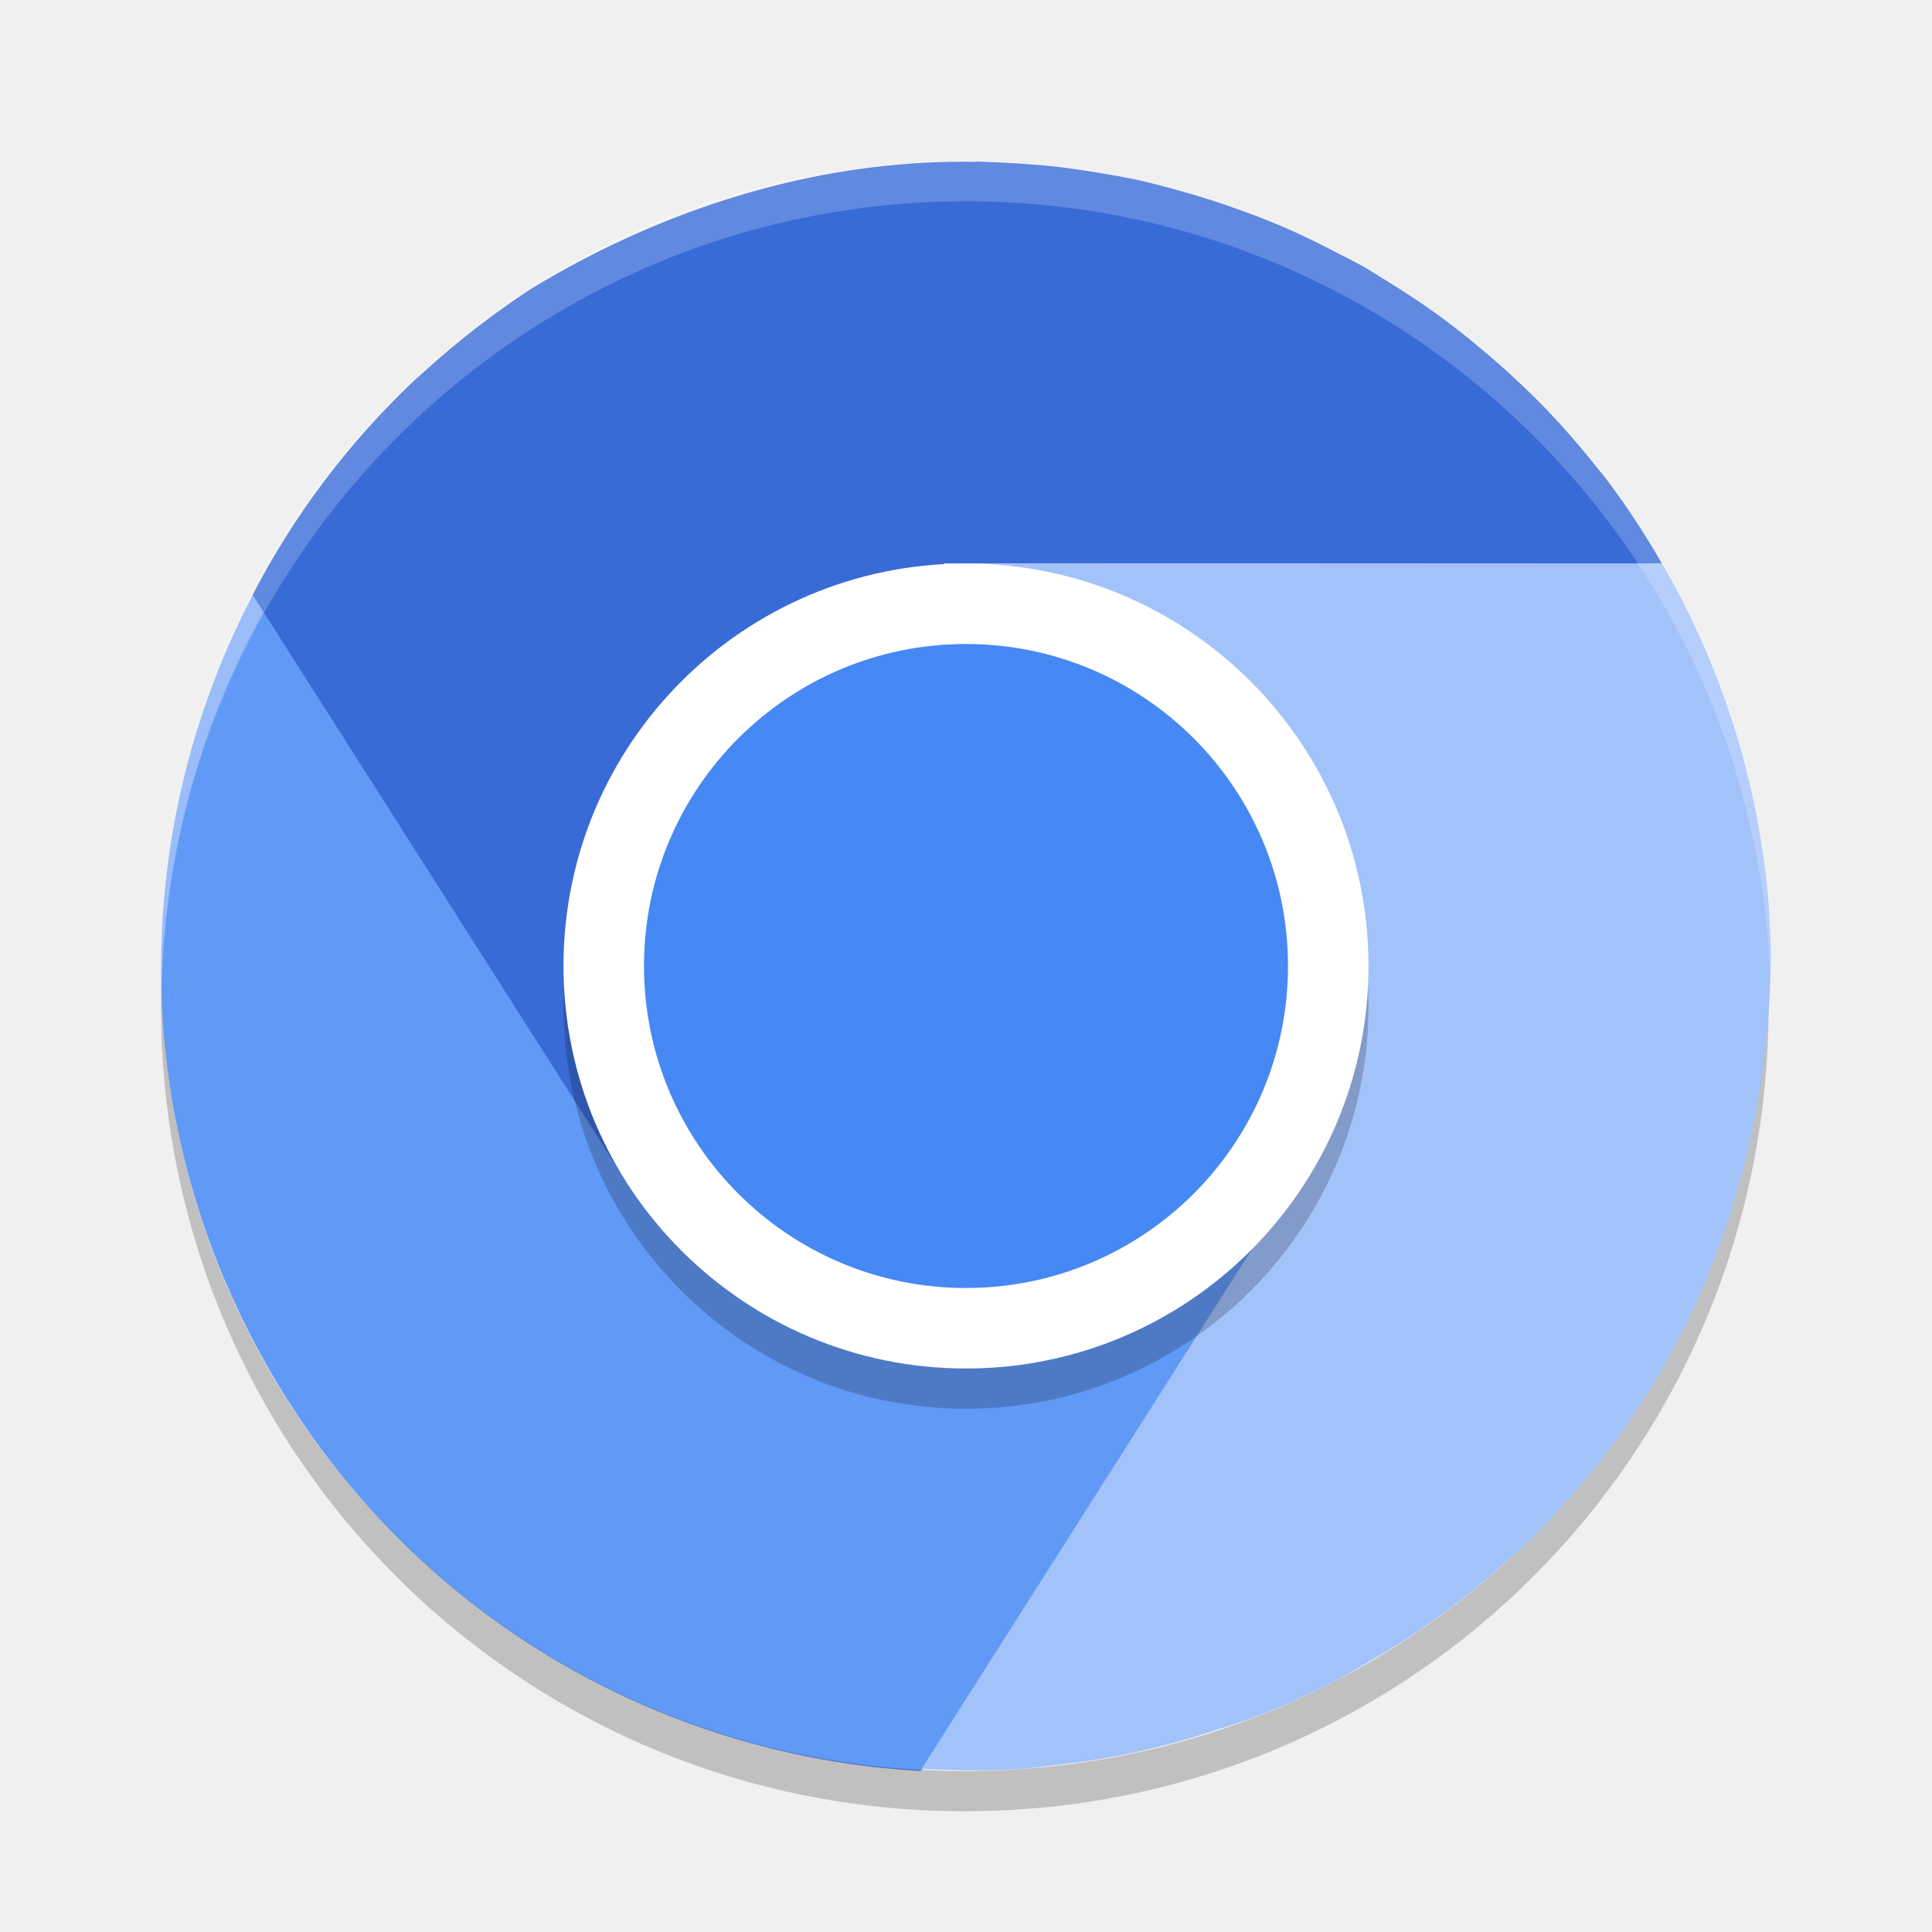
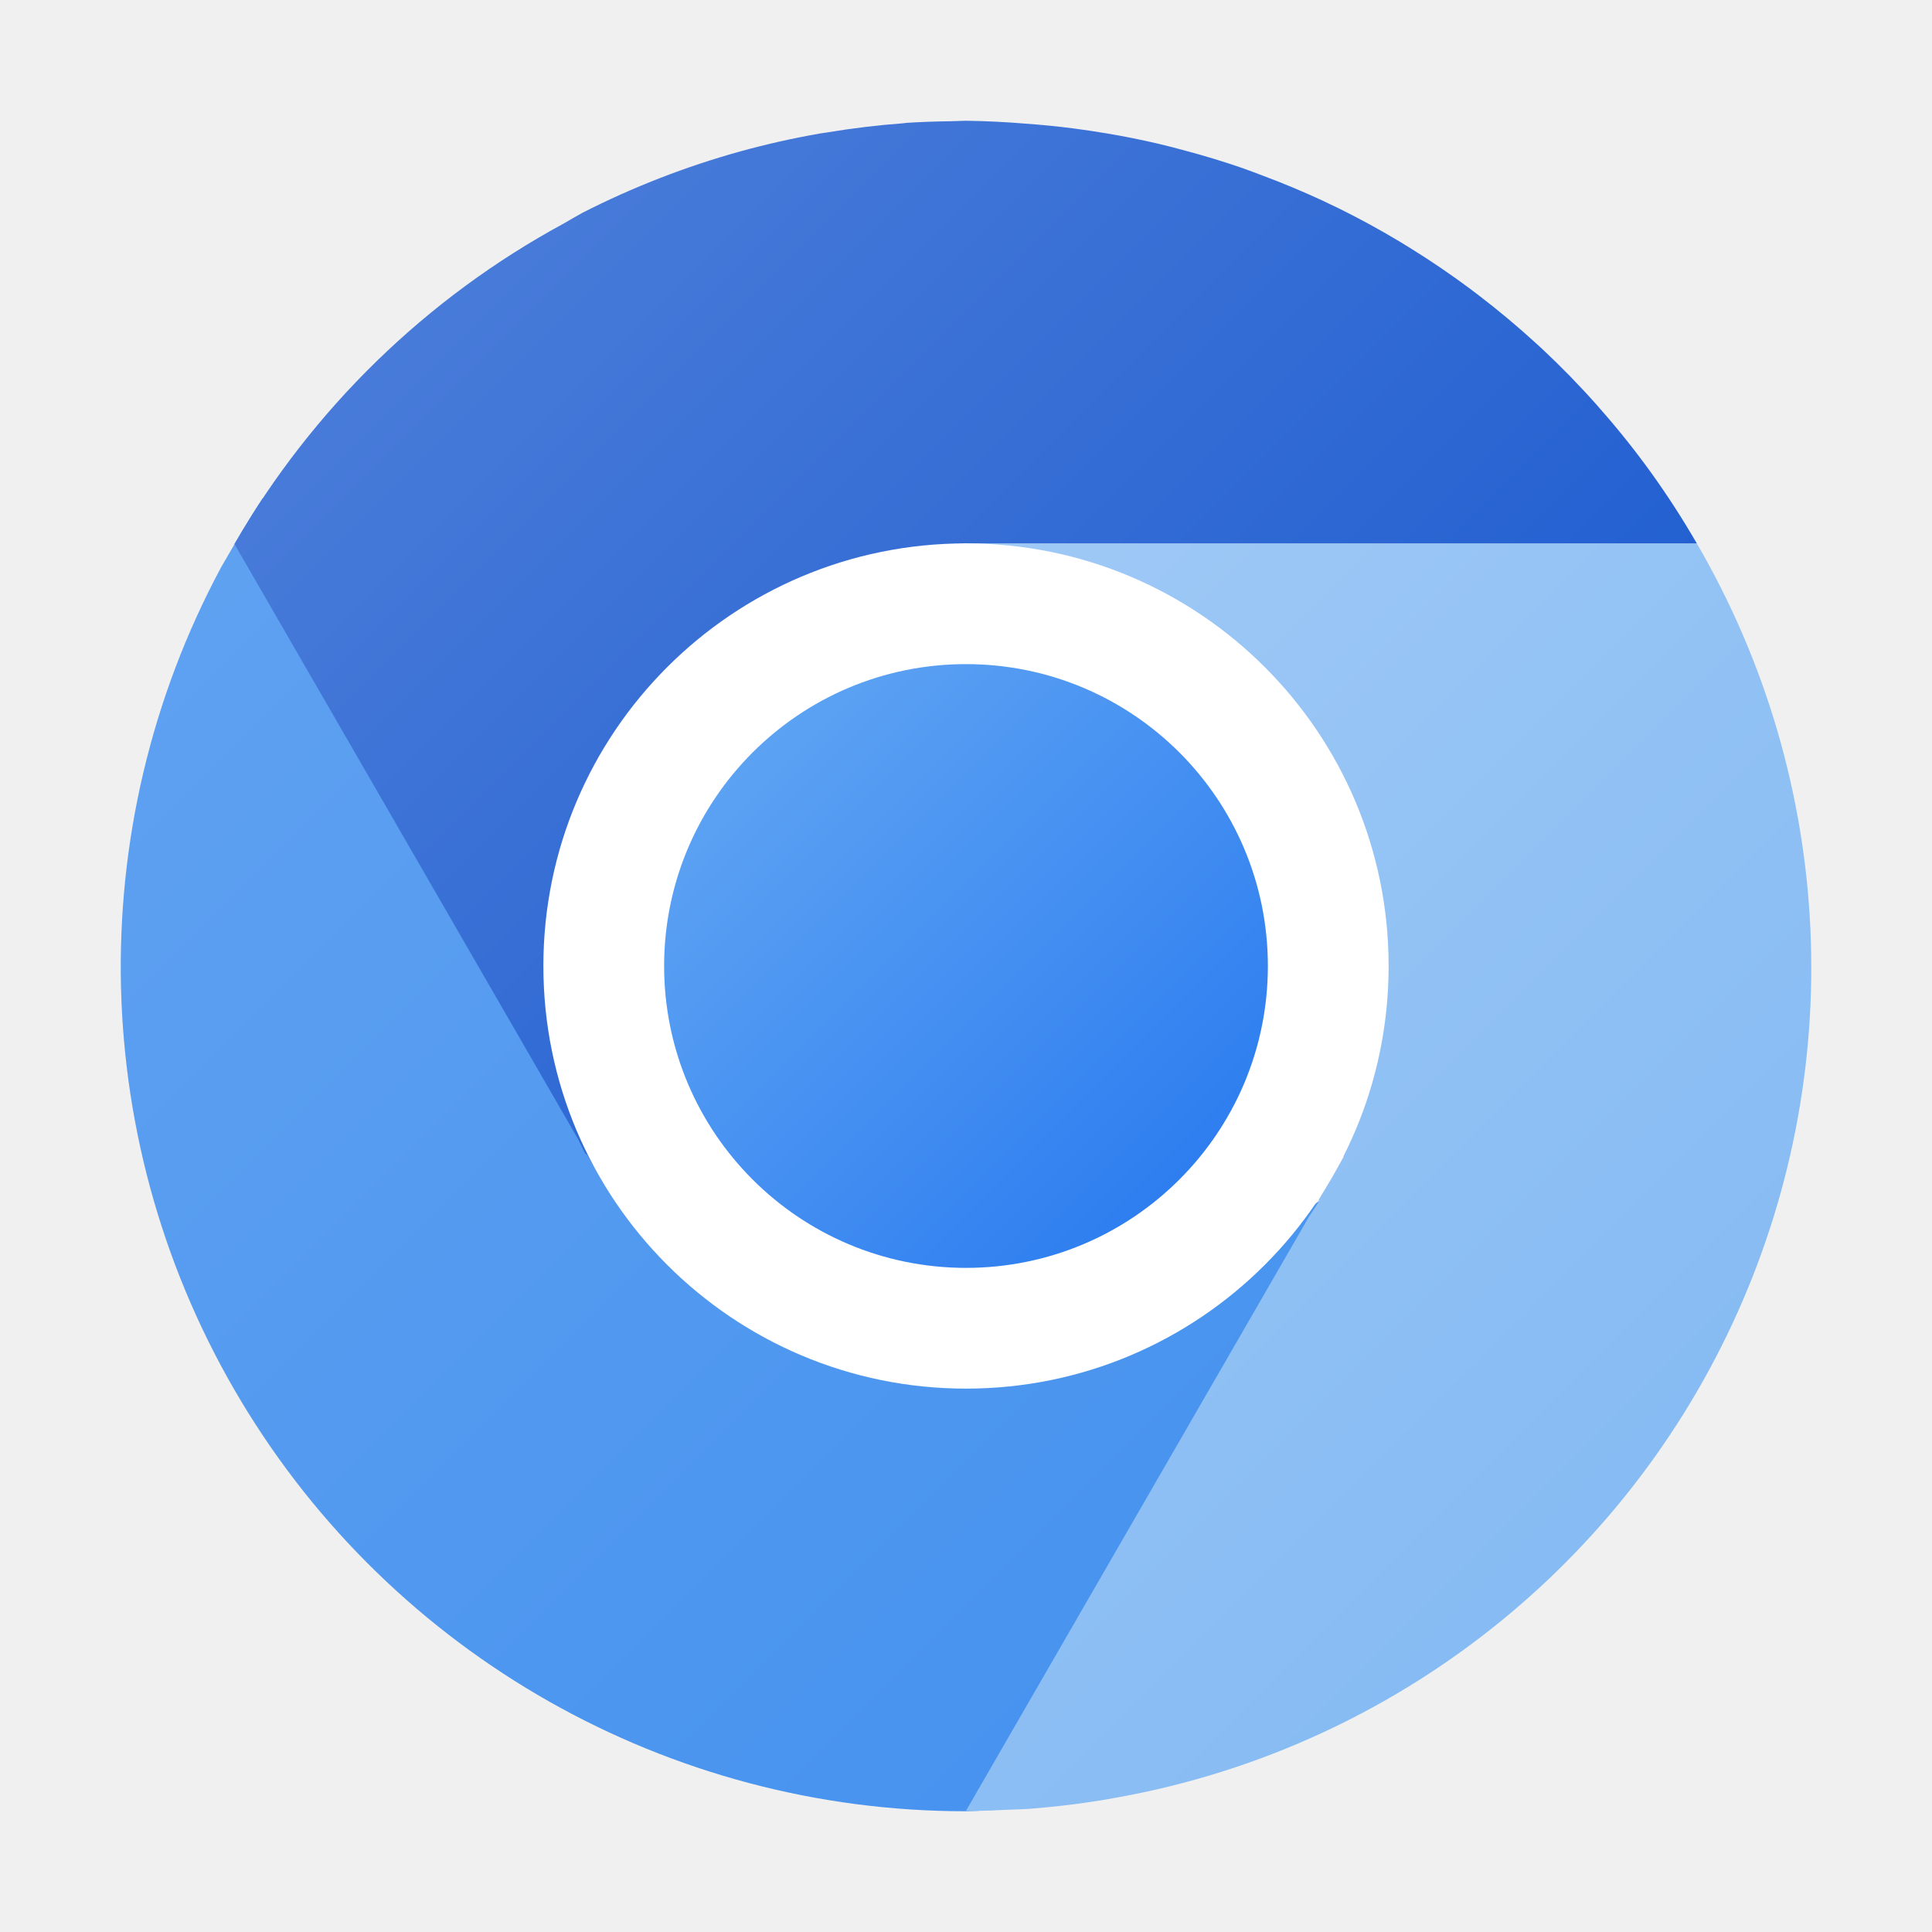
- <svg xmlns="http://www.w3.org/2000/svg" width="24" height="24" version="1">
-   <rect style="opacity:.2" width="8.995" height="8.986" x="-16.99" y="-16.48" rx="4.498" ry="4.493" transform="matrix(0,-1,-1,0,0,0)" />
-   <path style="fill:#6199f6" d="m3.348 17.021c1.751 3.037 4.837 4.794 8.078 4.979 3.456-1.907 5.288-4.332 4.394-7.625-0.379 0.618-0.904 1.154-1.578 1.543-1.071 0.619-2.062-0.032-3.165-0.321-1.119-0.293-2.347-0.238-2.973-1.325l-4.462-7.736c-2.008 3.054-2.251 7.091-0.294 10.485z" />
-   <path style="opacity:.2;fill:#ffffff" d="m11.985 2c-5.532 0-9.985 4.458-9.985 9.995 0 0.084 0.004 0.166 0.006 0.25 0.132-5.421 4.531-9.745 9.979-9.745 5.447 0 9.847 4.324 9.979 9.745 0.002-0.083 0.006-0.166 0.006-0.25 0-5.537-4.453-9.995-9.985-9.995z" />
-   <path style="opacity:.2" d="m2.006 12.255c-0.002 0.083-0.006 0.166-0.006 0.25 0 5.537 4.453 9.995 9.985 9.995s9.985-4.458 9.985-9.995c0-0.084-0.004-0.166-0.006-0.25-0.132 5.42-4.531 9.745-9.979 9.745s-9.847-4.325-9.979-9.745z" />
-   <path style="fill:#396bd7" d="m12.127 2.01c-0.207-0.003-0.412-0-0.619 0.01-1.731 0.086-3.438 0.668-4.92 1.574-0.001 0.001-0.003 0.001-0.004 0.002l-0.002 0.002c-0.218 0.143-0.43 0.294-0.637 0.453-0.234 0.179-0.46 0.368-0.676 0.566-0.043 0.037-0.085 0.075-0.127 0.113-0.81 0.768-1.489 1.664-2.004 2.66l4.57 7.178c-0.372-0.621-0.18-1.605-0.213-2.383-0.056-1.329 1.112-1.944 1.99-2.805 0.765-0.75 2.564-1.777 2.24-2.381h8.919c-0.211-0.369-0.445-0.724-0.701-1.062-0.034-0.042-0.067-0.084-0.102-0.125-0.196-0.249-0.403-0.488-0.621-0.717-0.097-0.101-0.197-0.2-0.299-0.297l-0.016-0.016c-0.006-0.006-0.013-0.012-0.02-0.018-0.181-0.172-0.369-0.336-0.562-0.494-0.058-0.05-0.118-0.096-0.178-0.145-0.089-0.07-0.179-0.138-0.27-0.205-0.222-0.162-0.453-0.312-0.688-0.455-0.076-0.049-0.153-0.096-0.23-0.143-0.111-0.06-0.223-0.12-0.336-0.176-0.219-0.114-0.44-0.224-0.668-0.322-0.121-0.052-0.242-0.101-0.365-0.148-0.055-0.021-0.111-0.041-0.166-0.061-0.268-0.098-0.542-0.185-0.82-0.26l-0.012-0.004c-0.145-0.04-0.291-0.078-0.437-0.111-0.172-0.037-0.346-0.068-0.52-0.096-0.153-0.026-0.307-0.049-0.461-0.068-0.163-0.019-0.327-0.032-0.49-0.043-0.127-0.009-0.254-0.015-0.381-0.02-0.059-0.002-0.117-0.005-0.176-0.006z" />
-   <path style="fill:#a2c2fa" d="m20.645 6.998-8.51 0.004c0.724 0.02 1.451 0.71 2.125 1.1 1.152 0.666 1.044 1.981 1.299 3.184 0.222 1.048 1.503 1.764 0.924 2.768l-5.035 7.919c0.057 0.003 0.115 0.006 0.172 0.008 0.379 0.015 0.757 0.016 1.133-0.012 0.087-0.009 0.173-0.02 0.26-0.031 0.315-0.032 0.629-0.077 0.939-0.139 0.145-0.029 0.288-0.062 0.432-0.098 0.251-0.061 0.498-0.136 0.744-0.217 0.146-0.045 0.291-0.093 0.436-0.145 0.345-0.131 0.684-0.282 1.014-0.451 0.139-0.076 0.275-0.154 0.41-0.236 0.214-0.123 0.426-0.251 0.631-0.391 0.135-0.092 0.268-0.187 0.398-0.285 0.253-0.191 0.497-0.395 0.732-0.611 0.07-0.06 0.139-0.12 0.207-0.182 0.004-0.004 0.008-0.006 0.012-0.01 0.012-0.013 0.025-0.026 0.037-0.039 0.194-0.192 0.379-0.392 0.557-0.6 0.054-0.063 0.109-0.126 0.162-0.191 0.138-0.169 0.271-0.343 0.398-0.521 0.082-0.115 0.162-0.232 0.24-0.352 0.114-0.173 0.222-0.35 0.324-0.529 0.856-1.507 1.282-3.259 1.312-4.996 0-0.001-0-0.003 0-0.004 0.004-0.225-0.016-0.448-0.025-0.672-0.114-1.506-0.569-2.966-1.328-4.271z" />
-   <rect style="opacity:.2" width="10" height="10" x="-17.5" y="-17" rx="5" ry="5" transform="matrix(0,-1,-1,0,0,0)" />
-   <rect style="fill:#ffffff" width="10" height="10" x="-17" y="-17" rx="5" ry="5" transform="matrix(0,-1,-1,0,0,0)" />
-   <rect style="fill:#4688f4" width="8" height="8" x="-16" y="-16" rx="4" ry="4" transform="matrix(0,-1,-1,0,0,0)" />
-   <path style="opacity:.2;fill:#ffffff" d="m12 2a10 10 0 0 0 -10 10 10 10 0 0 0 0.01 0.293 10 10 0 0 1 9.99 -9.793 10 10 0 0 1 9.99 9.707 10 10 0 0 0 0.01 -0.207 10 10 0 0 0 -10 -10z" />
+ <svg xmlns="http://www.w3.org/2000/svg" id="Camada_1" data-name="Camada 1" viewBox="0 0 32 32">
+   <defs>
+     <style>.cls-1{isolation:isolate;opacity:0.1;}.cls-2{fill:url(#Gradiente_sem_nome_353);}.cls-3{fill:url(#Gradiente_sem_nome_330);}.cls-4{fill:url(#Gradiente_sem_nome_384);}.cls-5{fill:#fff;}.cls-6{fill:url(#Gradiente_sem_nome_289);}</style>
+     <linearGradient id="Gradiente_sem_nome_353" x1="2.32" y1="10.282" x2="19.122" y2="27.084" gradientUnits="userSpaceOnUse">
+       <stop offset="0" stop-color="#5fa1f1" />
+       <stop offset="1" stop-color="#4793ef" />
+     </linearGradient>
+     <linearGradient id="Gradiente_sem_nome_330" x1="13.786" y1="11.23" x2="27.176" y2="24.621" gradientUnits="userSpaceOnUse">
+       <stop offset="0" stop-color="#9fc9f6" />
+       <stop offset="1" stop-color="#86bbf3" />
+     </linearGradient>
+     <linearGradient id="Gradiente_sem_nome_384" x1="8.654" y1="3.565" x2="21.2" y2="16.111" gradientUnits="userSpaceOnUse">
+       <stop offset="0" stop-color="#487bd9" />
+       <stop offset="1" stop-color="#2360d1" />
+     </linearGradient>
+     <linearGradient id="Gradiente_sem_nome_289" x1="12.464" y1="12.464" x2="19.535" y2="19.535" gradientUnits="userSpaceOnUse">
+       <stop offset="0" stop-color="#5ca2f3" />
+       <stop offset="1" stop-color="#2e7ef0" />
+     </linearGradient>
+   </defs>
+   <path class="cls-1" d="M15.994,29.985A13.962,13.962,0,0,1,2.001,15.992c0-.117-.003-.233,0-.35a13.998,13.998,0,0,0,27.986,0c.003.117,0,.233,0,.35A13.962,13.962,0,0,1,15.994,29.985Z" />
+   <path class="cls-2" d="M4.35,8.252c-.241.366-.464.758-.689,1.146A13.991,13.991,0,0,0,16,30q.107-.003.215-.008l6.629-11.023c-.531.865-2.744,1.972-3.688,2.518a6.315,6.315,0,0,1-8.601-2.404Z" />
+   <path class="cls-3" d="M16.016,9c-.015,0,2.222.998,3.166,1.543,2.413,1.393,2.664,6.367,2.67,8.381l.404.234-.412.713v.033l-.156.236L16,29.992c.037.001.074.004.111.004q.29-.005.58-.021c.112-.005.224-.006.336-.014q.662-.049,1.317-.16c.029-.005.057-.011.086-.016A13.965,13.965,0,0,0,28.104,9Z" />
+   <path class="cls-4" d="M15.994,2q-.121.003-.242.008-.371.004-.742.027l-.041.006q-.636.047-1.266.152c-.043.007-.086.012-.129.019l-.008.002q-.662.116-1.31.295A14.003,14.003,0,0,0,9.65,3.523q-.157.087-.311.178A13.999,13.999,0,0,0,3.883,9.01l5.69,9.855.119.238.029.018.268.465,2.455,1.973.682-.291.781.492a4.408,4.408,0,0,1-.275-.709l4.592-1.963-4.752-8.232A2.91,2.91,0,0,1,16,9H28.104a13.993,13.993,0,0,0-.76-1.176q-.401-.556-.856-1.07l-.037-.043q-.432-.487-.908-.932-.048-.044-.096-.088-.461-.422-.959-.803-.067-.051-.135-.102-.48-.358-.99-.674-.095-.059-.191-.117-.487-.292-.996-.543-.141-.069-.283-.135-.471-.218-.957-.4-.184-.071-.369-.137-.456-.157-.922-.281-.23-.064-.463-.119-.428-.1-.861-.172-.274-.046-.549-.082-.391-.05-.785-.078Q16.494,2.007,16,2Z" />
+   <path class="cls-5" d="M23,16h0a7,7,0,0,0-7-7h0a7,7,0,0,0-7,7H9a7,7,0,0,0,7,7h0A7,7,0,0,0,23,16Z" />
+   <path class="cls-6" d="M21,16h0a5,5,0,0,0-5-5h0a5,5,0,0,0-5,5h0a5,5,0,0,0,5,5h0A5,5,0,0,0,21,16Z" />
</svg>
